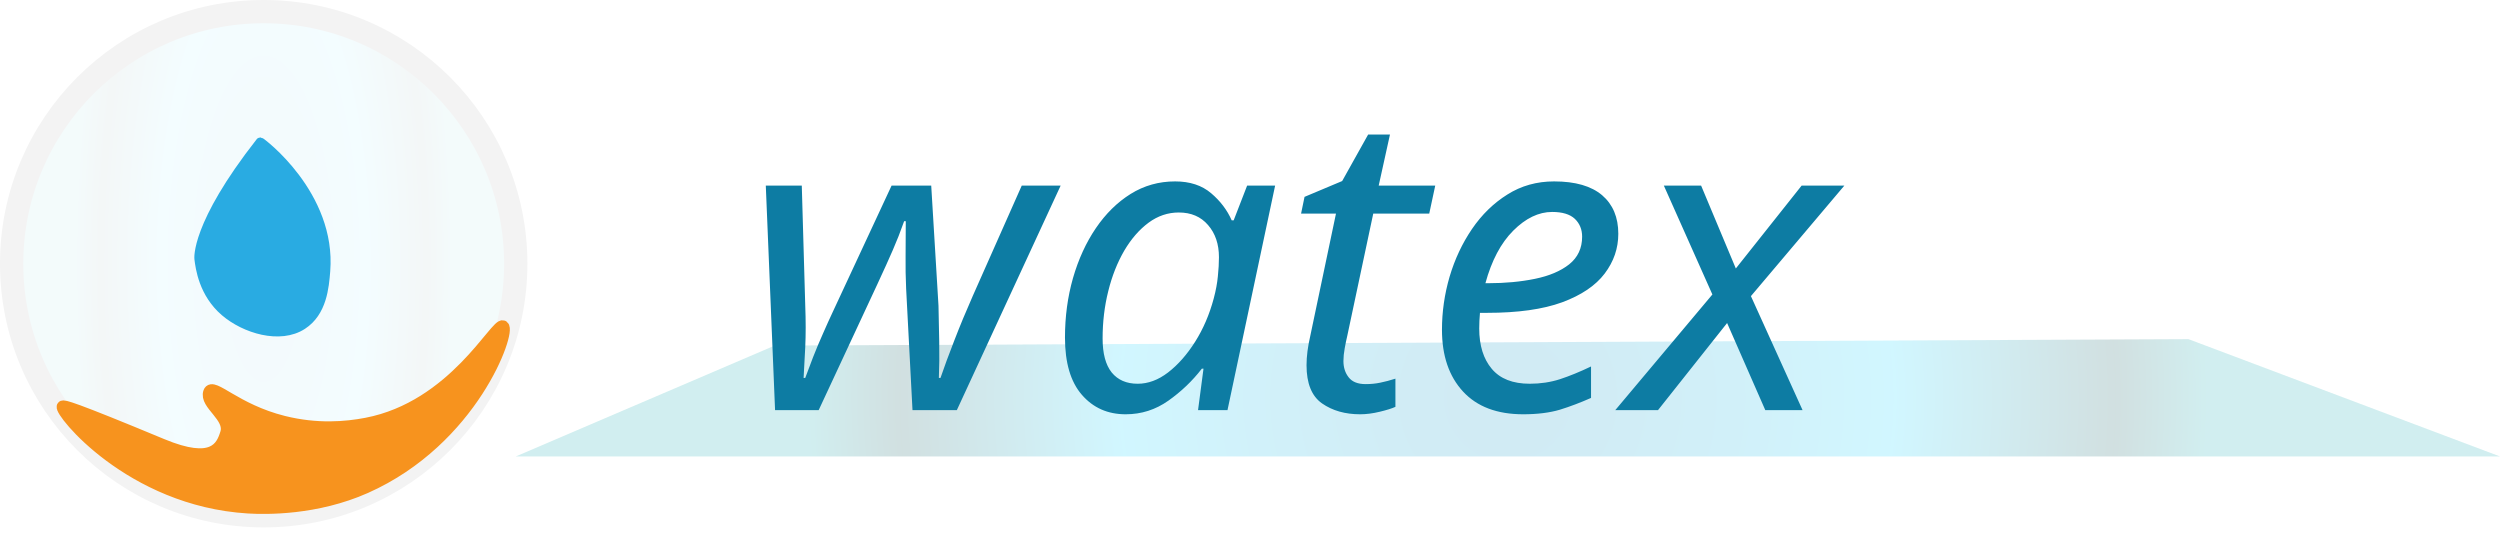
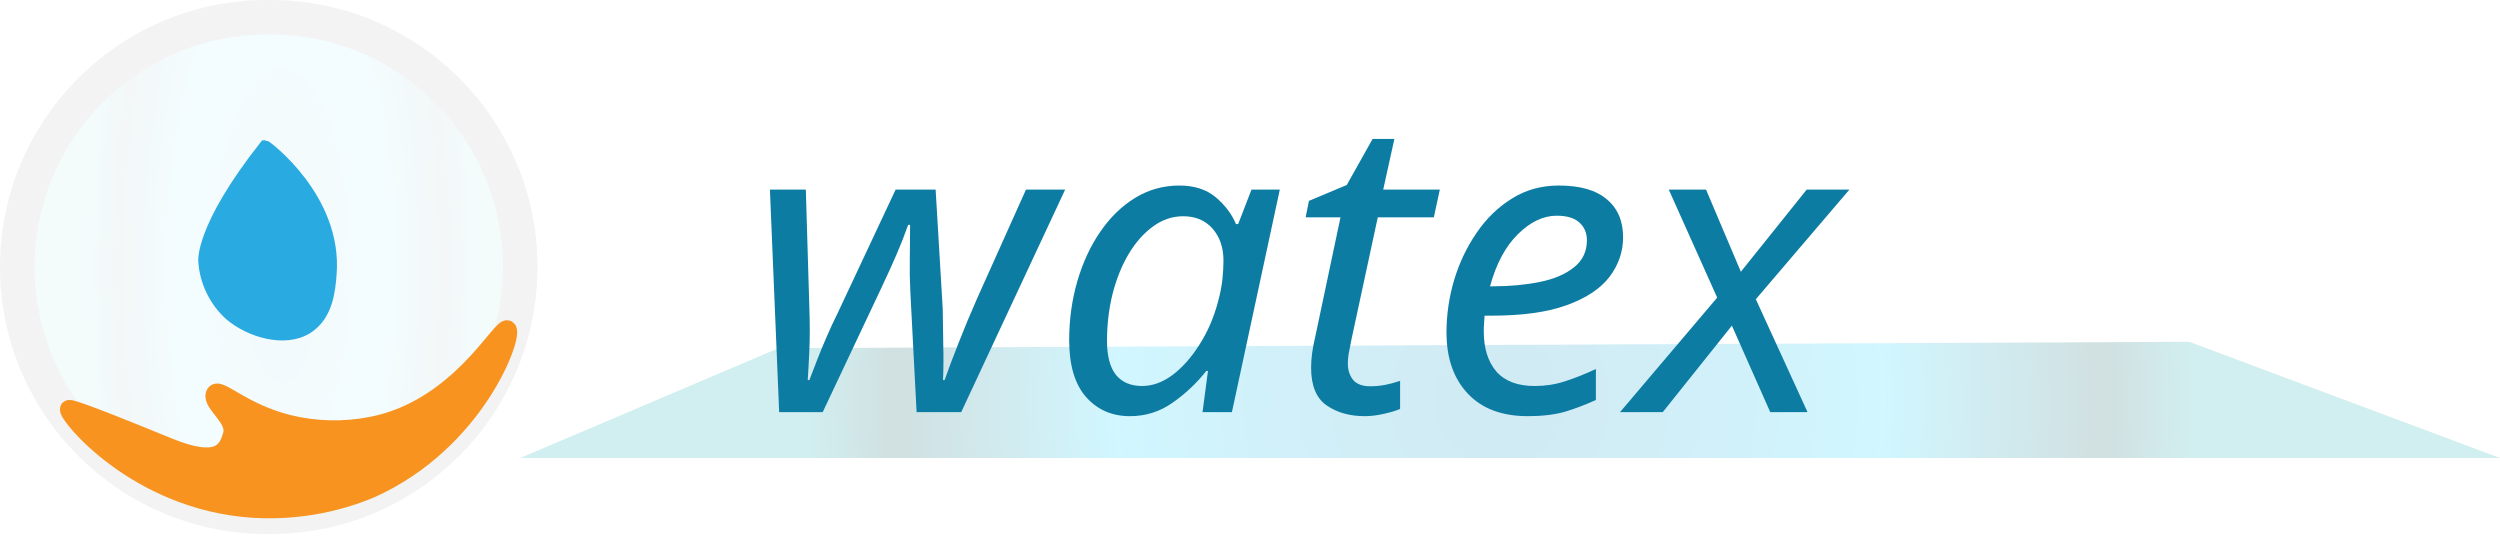
- <svg xmlns="http://www.w3.org/2000/svg" xmlns:xlink="http://www.w3.org/1999/xlink" id="Layer_1" data-name="Layer 1" viewBox="0 0 214.875 46.955">
+ <svg xmlns="http://www.w3.org/2000/svg" xmlns:xlink="http://www.w3.org/1999/xlink" id="Layer_1" data-name="Layer 1" viewBox="0 0 144.98 31.72">
  <defs>
-     <style>
-       .cls-1 {
-         fill: #0d7ca3;
-         font-family: LucidaCalligraphy-Italic, 'Lucida Calligraphy';
-         font-size: 36px;
-         font-style: italic;
-       }
- 
-       .cls-2 {
-         fill: #29abe2;
-         stroke: #29abe2;
-         stroke-width: .5px;
-       }
- 
-       .cls-2, .cls-3, .cls-4 {
-         stroke-miterlimit: 10;
-       }
- 
-       .cls-3 {
-         fill: url(#radial-gradient);
-         opacity: .05;
-         stroke: #000;
-         stroke-width: 2px;
-       }
- 
-       .cls-5 {
-         fill: url(#radial-gradient-2);
-         opacity: .18;
-       }
- 
-       .cls-4 {
-         fill: #f7931e;
-         stroke: #f7931e;
-       }
-     </style>
-     <radialGradient id="radial-gradient" cx="130.575" cy="-38.779" fx="130.575" fy="-38.779" r="35.498" gradientTransform="translate(-36.86504 74.57097) scale(.4559065 1.338526)" gradientUnits="userSpaceOnUse">
+     <style>.cls-1{stroke:#000;stroke-width:2px;opacity:0.05;fill:url(#radial-gradient);}.cls-1,.cls-2,.cls-3{stroke-miterlimit:10;}.cls-2{fill:#f7931e;stroke:#f7931e;}.cls-3{fill:#29abe2;stroke:#29abe2;stroke-width:0.5px;}.cls-4{opacity:0.18;fill:url(#radial-gradient-2);}.cls-5{font-size:24.07px;fill:#0d7ca3;font-family:LucidaCalligraphy-Italic, Lucida Calligraphy;font-style:italic;}</style>
+     <radialGradient id="radial-gradient" cx="241.41" cy="-16.3" r="35.5" gradientTransform="translate(-58.51 30.07) scale(0.31 0.89)" gradientUnits="userSpaceOnUse">
      <stop offset="0" stop-color="#008cbf" />
-       <stop offset=".126" stop-color="#0095c7" />
-       <stop offset=".335" stop-color="#00aedf" />
-       <stop offset=".552" stop-color="#00d0ff" />
-       <stop offset=".865" stop-color="#005155" />
-       <stop offset=".994" stop-color="#00a2aa" />
+       <stop offset="0.13" stop-color="#0095c8" />
+       <stop offset="0.33" stop-color="#00afe0" />
+       <stop offset="0.55" stop-color="#00d0ff" />
+       <stop offset="0.87" stop-color="#005155" />
+       <stop offset="0.99" stop-color="#00a2aa" />
    </radialGradient>
-     <radialGradient id="radial-gradient-2" cx="129.602" cy="34.19" fx="129.602" fy="34.19" r="60.402" gradientTransform="matrix(1, 0, 0, 1, 0, 0)" xlink:href="#radial-gradient" />
+     <radialGradient id="radial-gradient-2" cx="186.31" cy="59.93" r="60.4" gradientTransform="translate(-37.85 -16.88) scale(0.67 0.67)" xlink:href="#radial-gradient" />
  </defs>
-   <rect class="cls-3" x="1" y="1" width="43.33" height="43.33" rx="21.665" ry="21.665" />
-   <path class="cls-4" d="m43.246,28.041c-.579-.398-4.238,6.92-11.753,8.361-1.767.339-4.237.554-7.117-.164-4.142-1.033-6.1-3.375-6.408-2.539-.382,1.037,1.895,2.115,1.458,3.524-.378,1.22-1.104,2.808-5.499.98-7.78-3.235-8.478-3.37-8.553-3.266-.286.399,5.796,8.071,15.952,8.697,1.527.094,5.855.165,10.096-1.721,9.205-4.093,12.464-13.432,11.823-13.873Z" />
-   <path class="cls-2" d="m22.404,12.061c-.079.004-.131.042-.131.042-0.0 0-0.0 0-0.0 0-5.676,7.233-5.315,10.146-5.315,10.146.096.778.375,3.026,2.277,4.655,1.745,1.495,4.827,2.453,6.834,1.154,1.774-1.148,1.953-3.371,2.064-4.748.536-6.643-5.641-11.253-5.729-11.249Z" />
-   <polyline class="cls-5" points="66.579 29.704 44.33 39.232 214.875 39.232 188.097 29.149" />
-   <text class="cls-1" transform="translate(63.77293 35.24824)">
-     <tspan x="0" y="0">watex</tspan>
-   </text>
+   <rect class="cls-1" x="1" y="1" width="29.17" height="28.97" rx="14.48" />
+   <path class="cls-2" d="M75.46,40.36c-.39-.27-2.85,4.62-7.91,5.59a11.18,11.18,0,0,1-4.79-.11c-2.79-.7-4.11-2.26-4.31-1.7s1.27,1.41,1,2.35-.75,1.88-3.7.66C50.49,45,50,44.9,50,45c-.19.26,3.9,5.39,10.74,5.81a15.29,15.29,0,0,0,6.79-1.15C73.7,46.89,75.89,40.65,75.46,40.36Z" transform="translate(-46.02 -21.28)" />
+   <path class="cls-3" d="M61.43,29.67l-.09,0h0c-3.82,4.84-3.57,6.78-3.57,6.78A4.7,4.7,0,0,0,59.3,39.6c1.17,1,3.25,1.63,4.6.77,1.19-.77,1.32-2.26,1.39-3.18C65.65,32.75,61.49,29.67,61.43,29.67Z" transform="translate(-46.02 -21.28)" />
+   <polyline class="cls-4" points="45.15 20.19 30.17 26.56 144.98 26.56 126.95 19.82" />
+   <text class="cls-5" transform="translate(43.26 23.9) scale(1.01 1)">watex</text>
</svg>
